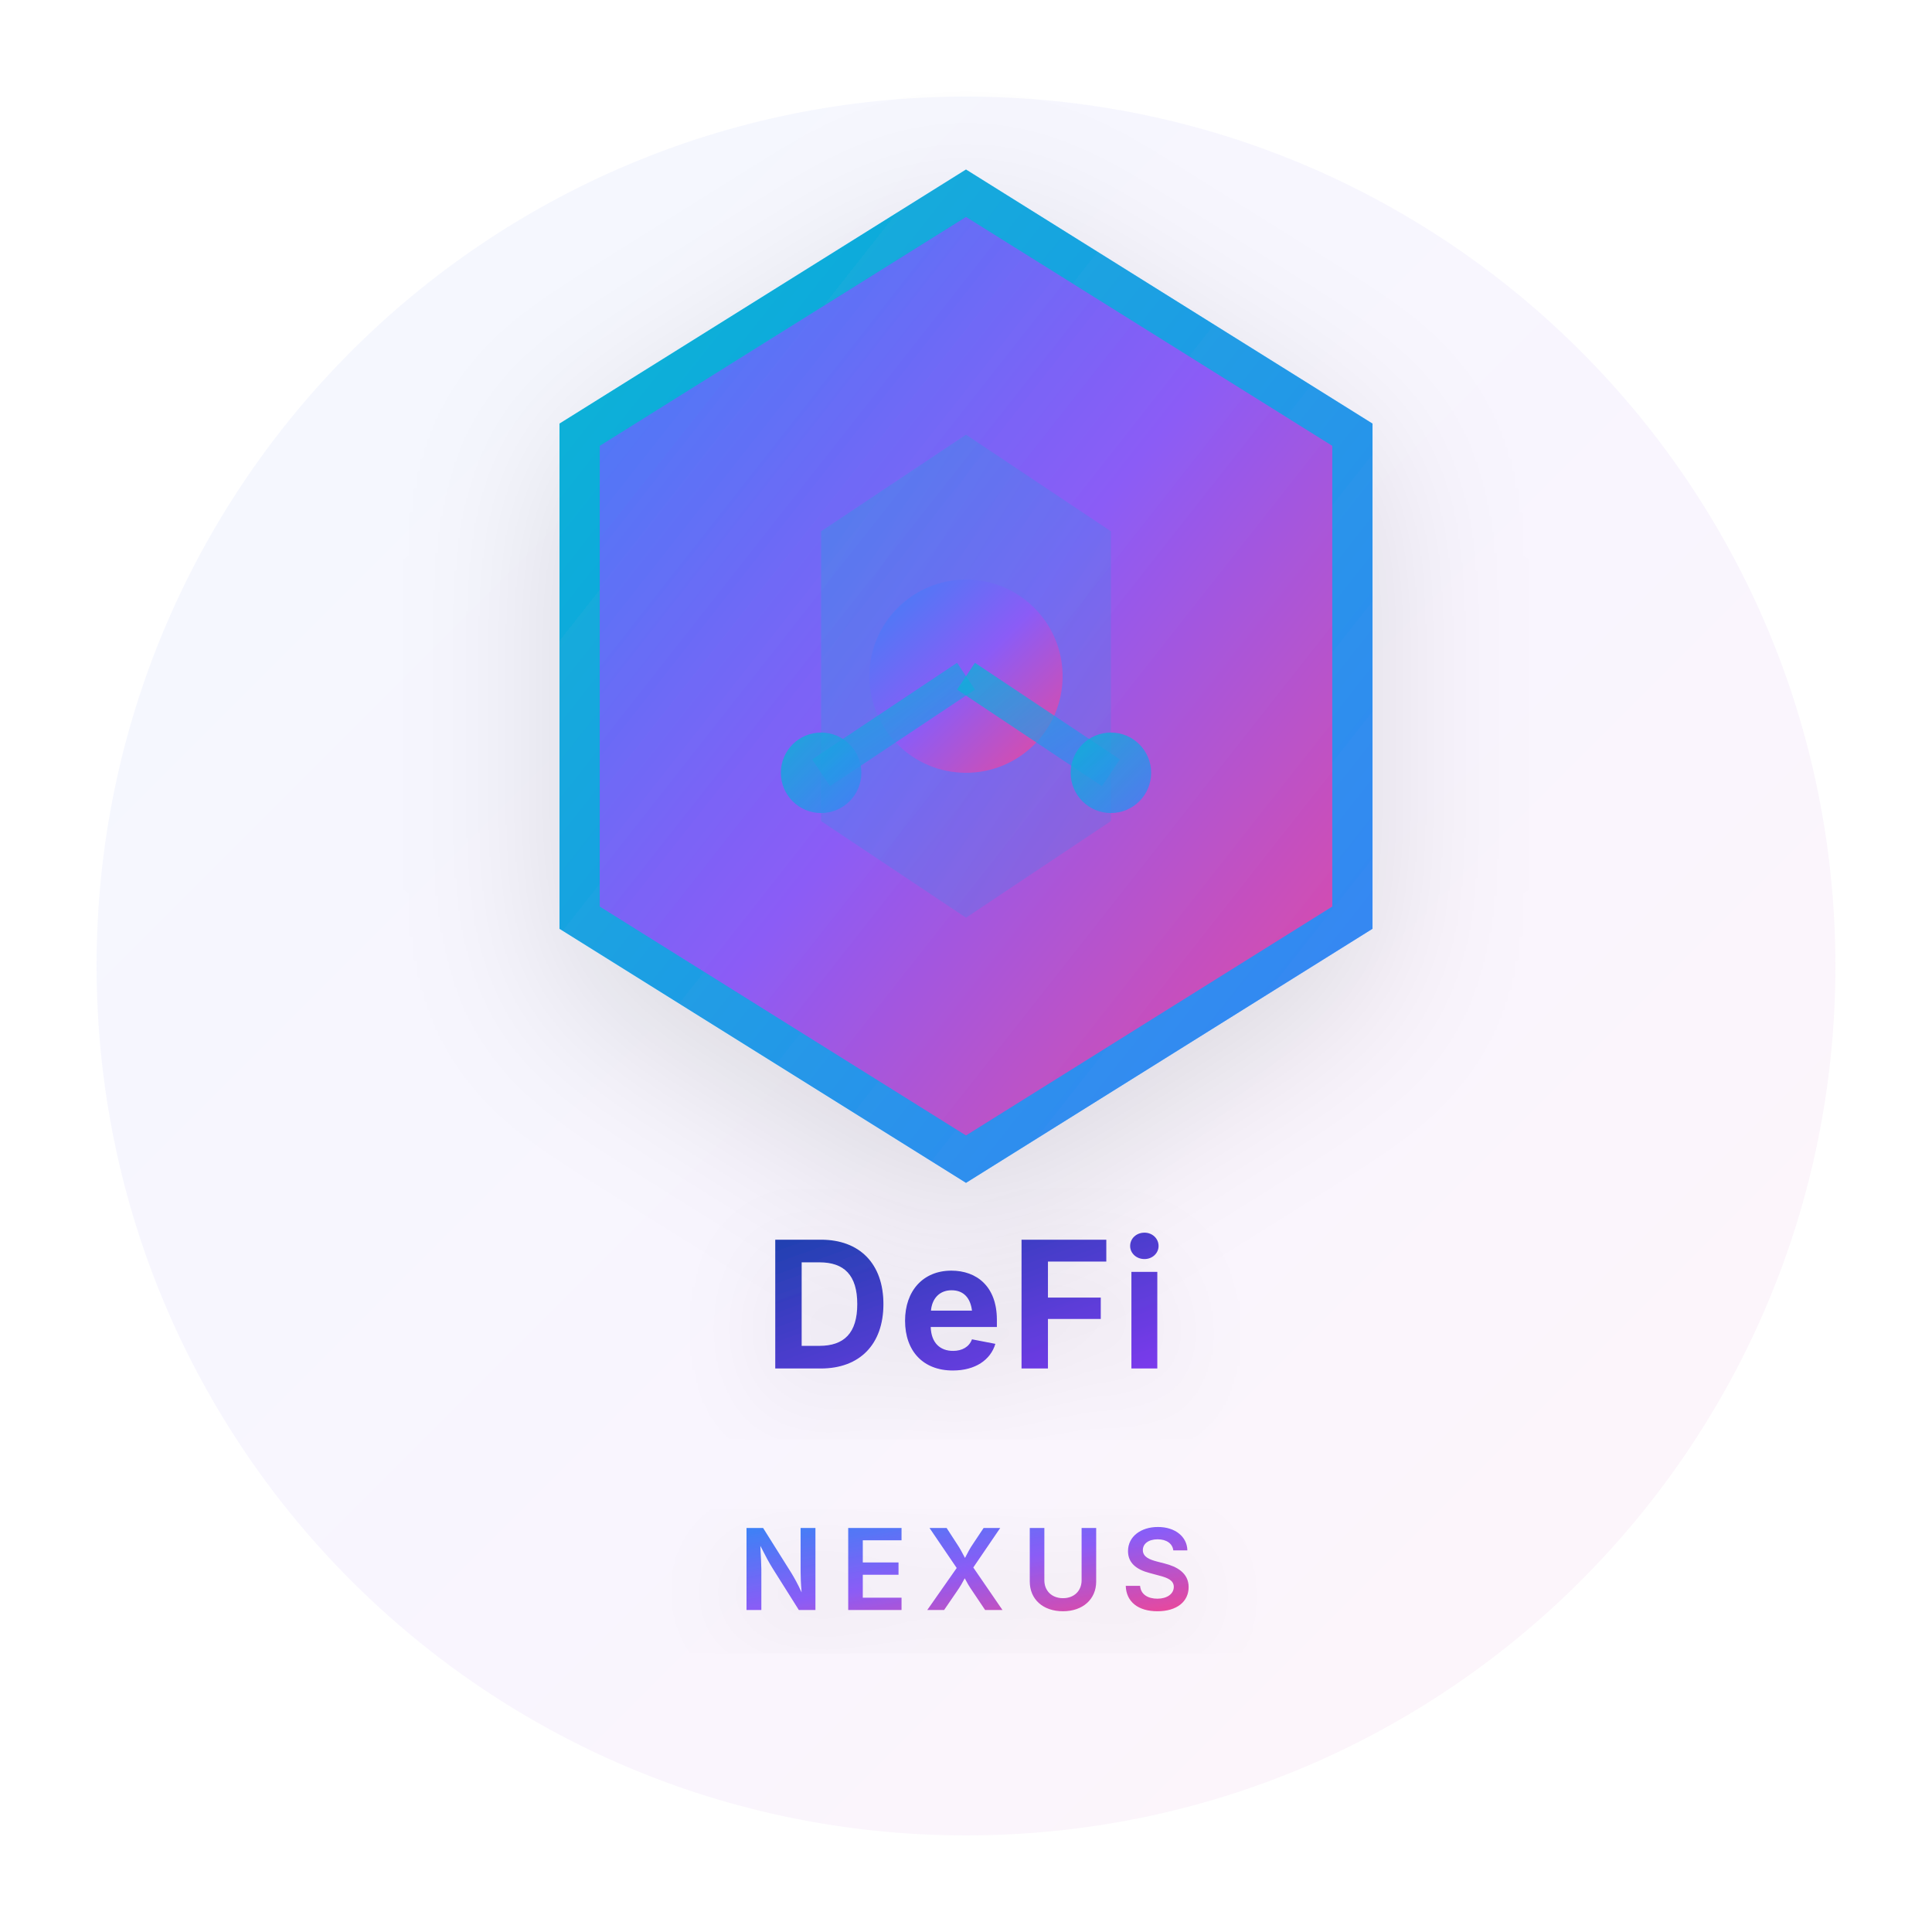
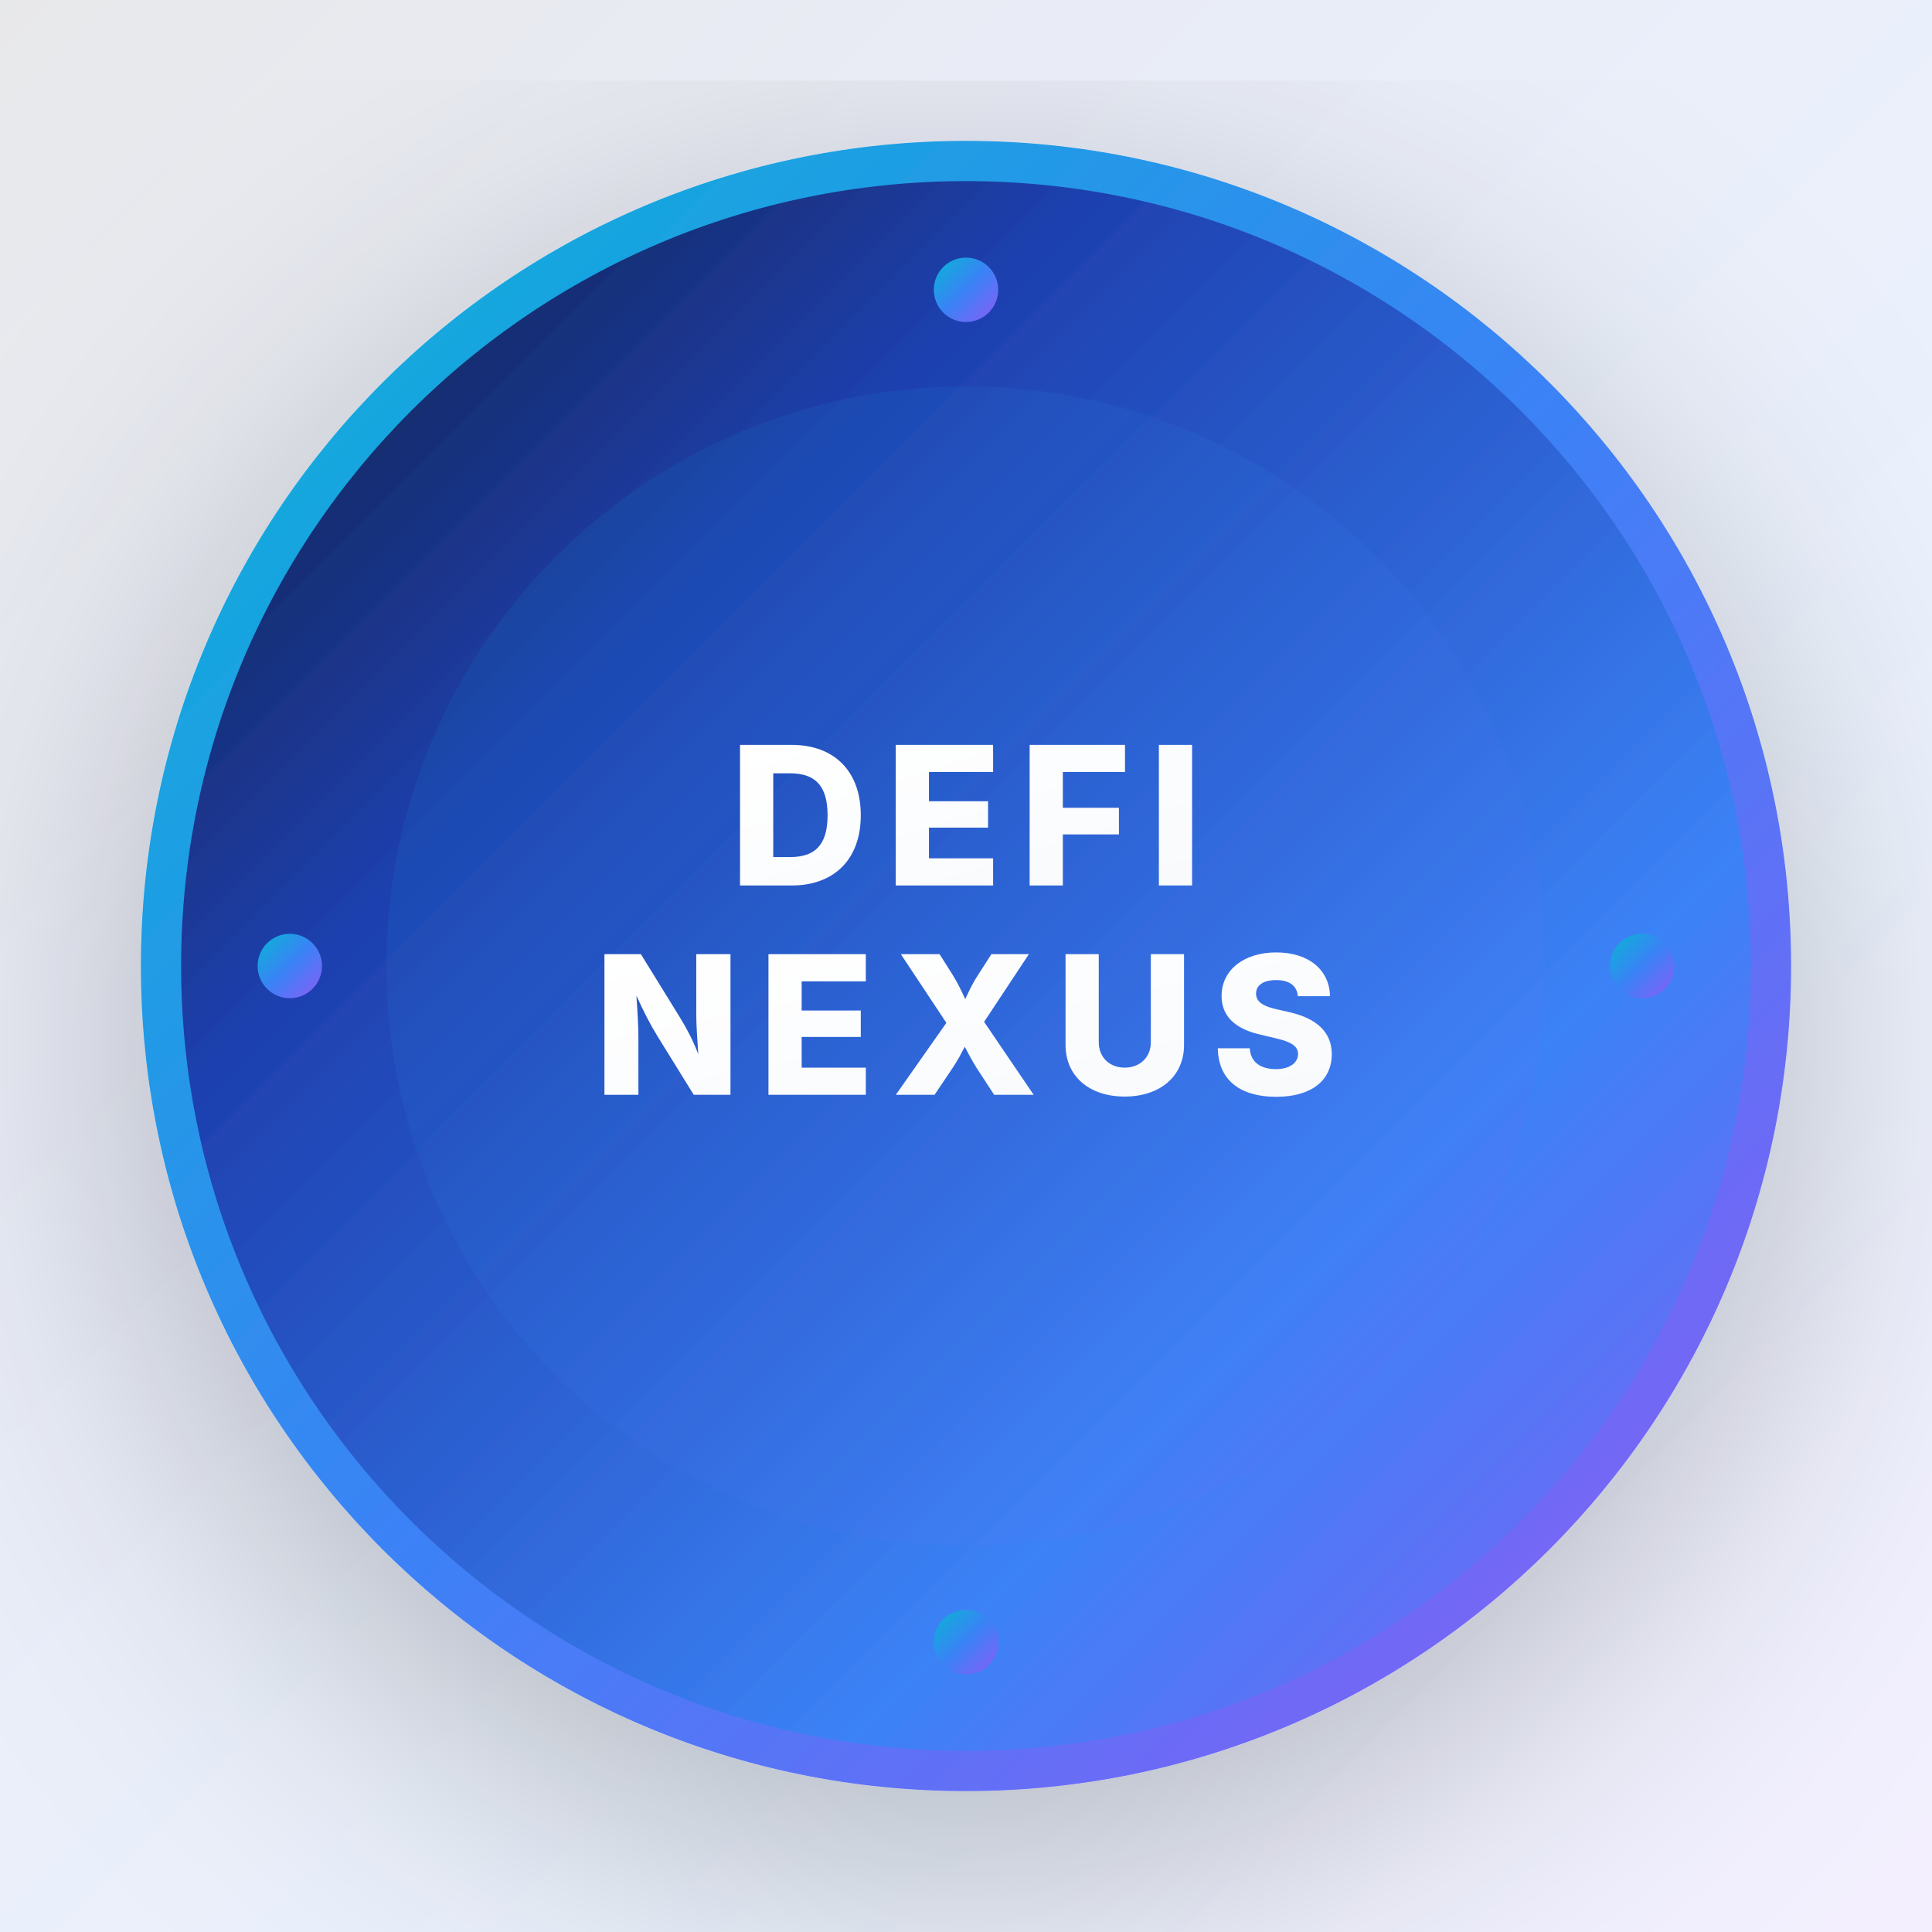
<svg xmlns="http://www.w3.org/2000/svg" width="120" height="120" viewBox="0 0 120 120">
  <defs>
    <linearGradient id="primaryGradient" x1="0%" y1="0%" x2="100%" y2="100%">
-       <stop offset="0%" style="stop-color:#3B82F6;stop-opacity:1" />
-       <stop offset="50%" style="stop-color:#8B5CF6;stop-opacity:1" />
-       <stop offset="100%" style="stop-color:#EC4899;stop-opacity:1" />
-     </linearGradient>
-     <linearGradient id="textGradient" x1="0%" y1="0%" x2="100%" y2="100%">
-       <stop offset="0%" style="stop-color:#1E40AF;stop-opacity:1" />
-       <stop offset="100%" style="stop-color:#7C3AED;stop-opacity:1" />
+       <stop offset="0%" style="stop-color:#0F172A;stop-opacity:1" />
+       <stop offset="30%" style="stop-color:#1E40AF;stop-opacity:1" />
+       <stop offset="70%" style="stop-color:#3B82F6;stop-opacity:1" />
+       <stop offset="100%" style="stop-color:#8B5CF6;stop-opacity:1" />
    </linearGradient>
    <linearGradient id="accentGradient" x1="0%" y1="0%" x2="100%" y2="100%">
      <stop offset="0%" style="stop-color:#06B6D4;stop-opacity:1" />
-       <stop offset="100%" style="stop-color:#3B82F6;stop-opacity:1" />
+       <stop offset="50%" style="stop-color:#3B82F6;stop-opacity:1" />
+       <stop offset="100%" style="stop-color:#8B5CF6;stop-opacity:1" />
+     </linearGradient>
+     <linearGradient id="textGradient" x1="0%" y1="0%" x2="100%" y2="100%">
+       <stop offset="0%" style="stop-color:#FFFFFF;stop-opacity:1" />
+       <stop offset="100%" style="stop-color:#F8FAFC;stop-opacity:1" />
    </linearGradient>
    <filter id="shadow" x="-50%" y="-50%" width="200%" height="200%">
-       <feDropShadow dx="0" dy="3" stdDeviation="5" flood-color="#000000" flood-opacity="0.12" />
-     </filter>
-     <filter id="textShadow" x="-50%" y="-50%" width="200%" height="200%">
-       <feDropShadow dx="0" dy="1.5" stdDeviation="3" flood-color="#000000" flood-opacity="0.1" />
+       <feDropShadow dx="0" dy="5" stdDeviation="10" flood-color="#000000" flood-opacity="0.25" />
    </filter>
  </defs>
-   <circle cx="60" cy="60" r="54" fill="url(#primaryGradient)" opacity="0.06" />
-   <polygon points="60,12 84,27 84,57 60,72 36,57 36,27" fill="url(#primaryGradient)" stroke="url(#accentGradient)" stroke-width="2.5" filter="url(#shadow)" />
-   <polygon points="60,27 69,33 69,51 60,57 51,51 51,33" fill="url(#accentGradient)" opacity="0.25" />
-   <circle cx="60" cy="42" r="6" fill="url(#primaryGradient)" />
-   <line x1="60" y1="42" x2="51" y2="48" stroke="url(#accentGradient)" stroke-width="2" opacity="0.7" />
-   <line x1="60" y1="42" x2="69" y2="48" stroke="url(#accentGradient)" stroke-width="2" opacity="0.7" />
-   <line x1="51" y1="48" x2="69" y2="48" stroke="url(#accentGradient)" stroke-width="1.5" opacity="0.5" />
-   <circle cx="51" cy="48" r="2.5" fill="url(#accentGradient)" opacity="0.8" />
-   <circle cx="69" cy="48" r="2.5" fill="url(#accentGradient)" opacity="0.8" />
-   <text x="60" y="85" text-anchor="middle" font-family="'Inter', 'Segoe UI', Arial, sans-serif" font-size="11" font-weight="700" letter-spacing="0.4px" fill="url(#textGradient)" filter="url(#textShadow)">DeFi</text>
-   <text x="60" y="100" text-anchor="middle" font-family="'Inter', 'Segoe UI', Arial, sans-serif" font-size="7" font-weight="600" letter-spacing="1px" fill="url(#primaryGradient)" filter="url(#textShadow)">NEXUS</text>
+   <rect width="120" height="120" fill="url(#primaryGradient)" opacity="0.1" />
+   <circle cx="60" cy="60" r="50" fill="url(#primaryGradient)" stroke="url(#accentGradient)" stroke-width="2.5" filter="url(#shadow)" />
+   <circle cx="60" cy="60" r="36" fill="url(#accentGradient)" opacity="0.1" />
+   <g transform="translate(60, 60)">
+     <text x="0" y="-5" text-anchor="middle" font-family="'Inter', 'Segoe UI', Arial, sans-serif" font-size="12" font-weight="800" letter-spacing="1px" fill="url(#textGradient)">DEFI</text>
+     <text x="0" y="8" text-anchor="middle" font-family="'Inter', 'Segoe UI', Arial, sans-serif" font-size="12" font-weight="800" letter-spacing="1px" fill="url(#textGradient)">NEXUS</text>
+   </g>
+   <circle cx="60" cy="18" r="2" fill="url(#accentGradient)" />
+   <circle cx="60" cy="102" r="2" fill="url(#accentGradient)" />
+   <circle cx="18" cy="60" r="2" fill="url(#accentGradient)" />
+   <circle cx="102" cy="60" r="2" fill="url(#accentGradient)" />
+   <line x1="60" y1="18" x2="60" y2="102" stroke="url(#accentGradient)" stroke-width="1.5" opacity="0.4" />
+   <line x1="18" y1="60" x2="102" y2="60" stroke="url(#accentGradient)" stroke-width="1.5" opacity="0.4" />
</svg>
